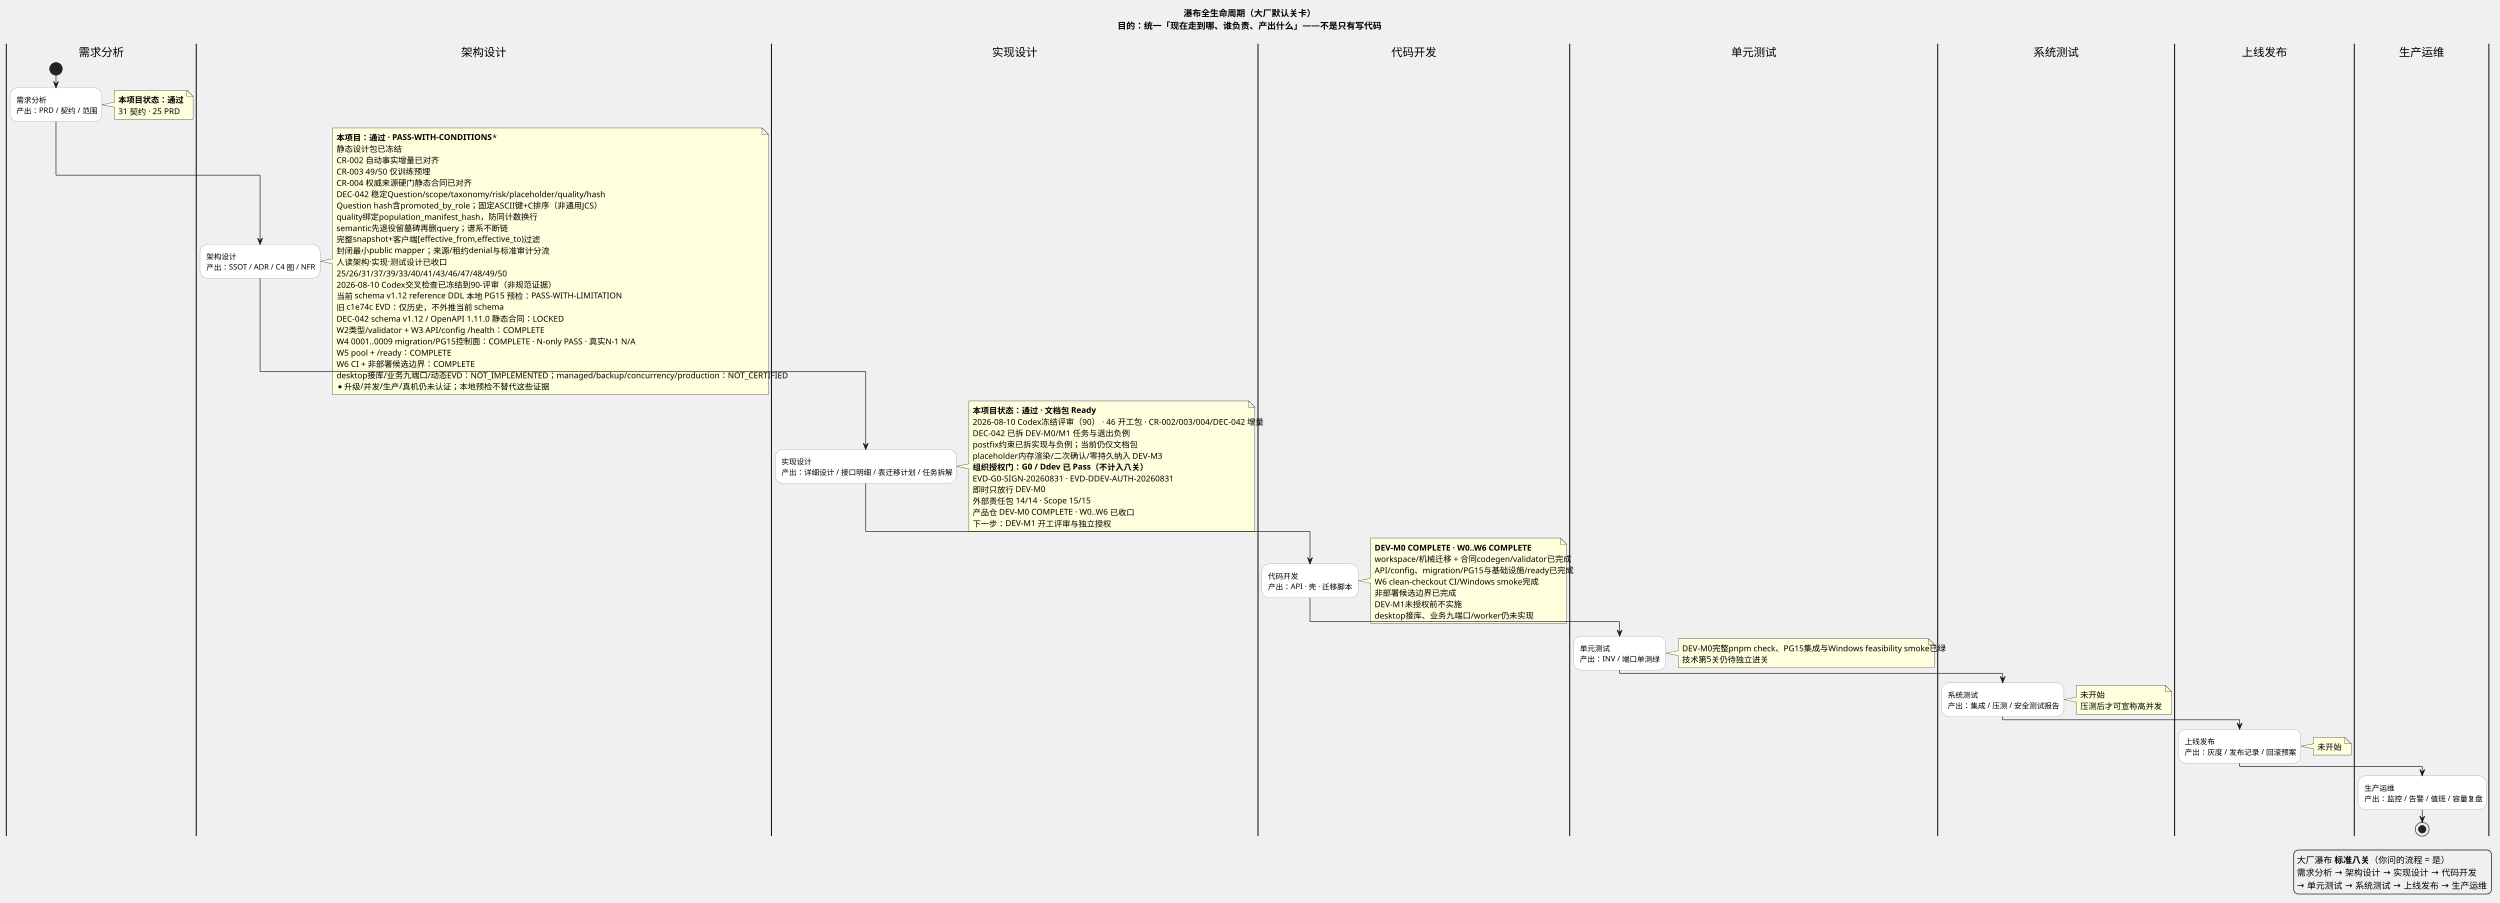
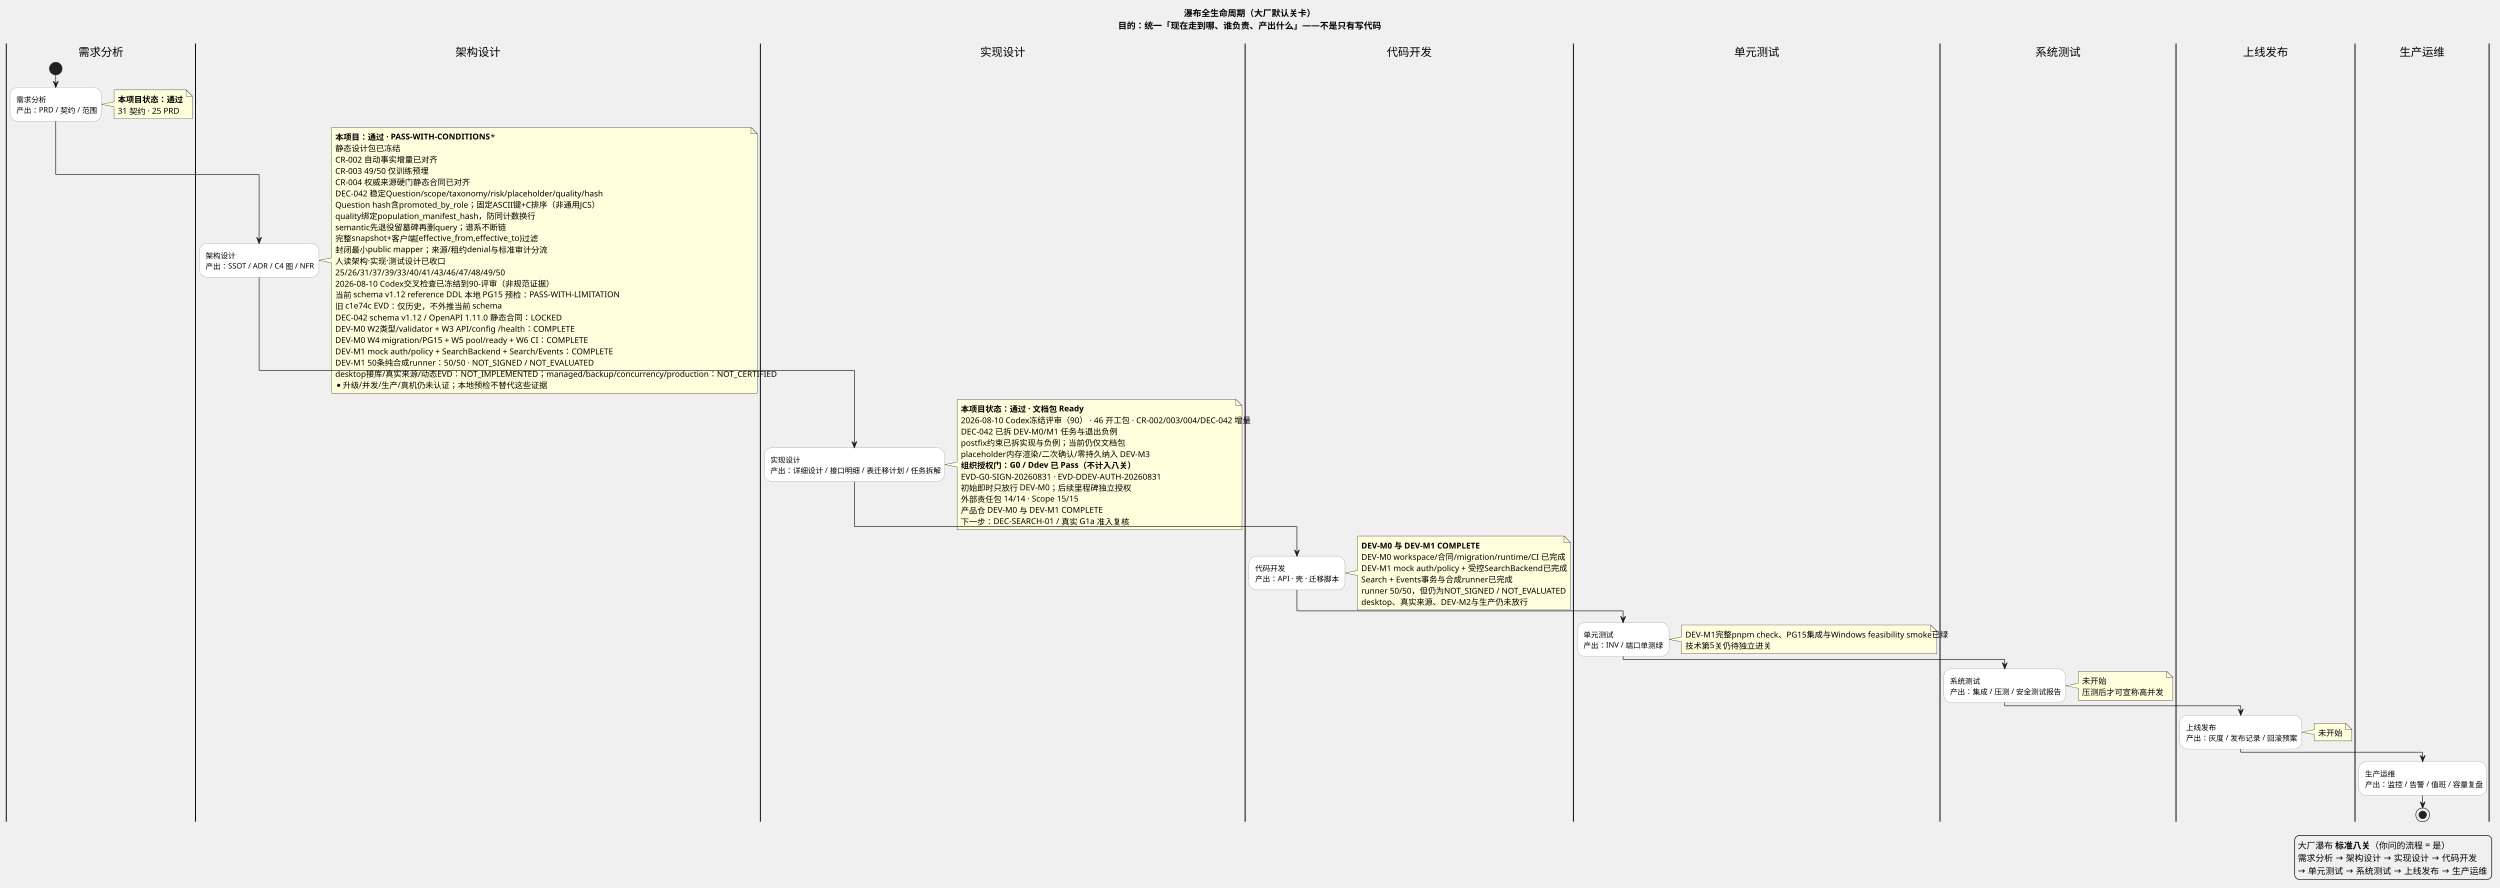
- <svg xmlns="http://www.w3.org/2000/svg" class="diagram-svg" version="1.1" viewBox="0 0 3975 1435" width="3975" height="1435">
+ <svg xmlns="http://www.w3.org/2000/svg" class="diagram-svg" version="1.1" viewBox="0 0 3990 1417" width="3990" height="1417">
  <defs />
  <g>
    <g class="title" data-source-line="9">
-       <text x="1881.79" y="26" font-size="14" fill="#000000" xml:space="preserve" style="white-space: pre" font-weight="bold" font-family="'PingFang SC, Microsoft YaHei, sans-serif'">瀑布全生命周期（大厂默认关卡）</text>
-       <text x="1776.79" y="46" font-size="14" fill="#000000" xml:space="preserve" style="white-space: pre" font-weight="bold" font-family="'PingFang SC, Microsoft YaHei, sans-serif'">目的：统一「现在走到哪、谁负责、产出什么」——不是只有写代码</text>
+       <text x="1889.42" y="26" font-size="14" fill="#000000" xml:space="preserve" style="white-space: pre" font-weight="bold" font-family="'PingFang SC, Microsoft YaHei, sans-serif'">瀑布全生命周期（大厂默认关卡）</text>
+       <text x="1784.42" y="46" font-size="14" fill="#000000" xml:space="preserve" style="white-space: pre" font-weight="bold" font-family="'PingFang SC, Microsoft YaHei, sans-serif'">目的：统一「现在走到哪、谁负责、产出什么」——不是只有写代码</text>
    </g>
-     <rect x="10" y="69.50" width="3948.57" height="25" fill="#00000000" stroke="#00000000" stroke-width="1" />
+     <rect x="10" y="69.50" width="3963.85" height="25" fill="#00000000" stroke="#00000000" stroke-width="1" />
    <circle cx="89.01" cy="109.50" r="10" fill="#222222" stroke="#222222" stroke-width="1" />
    <path d="M182.01,143.50 L182.01,162.50 L162.01,166.50 L182.01,170.50 L182.01,189.50 A0,0 0 0 0 182.01,189.50 L307.01,189.50 A0,0 0 0 0 307.01,189.50 L307.01,153.50 L297.01,143.50 L182.01,143.50 A0,0 0 0 0 182.01,143.50" fill="#FEFFDD" stroke="#181818" stroke-width="0.50" />
    <path d="M297.01,143.50 L297.01,153.50 L307.01,153.50 L297.01,143.50" fill="#FEFFDD" stroke="#181818" stroke-width="0.50" />
    <text x="188.01" y="163.50" font-size="13" fill="#000000" xml:space="preserve" style="white-space: pre" font-weight="bold" font-family="'PingFang SC, Microsoft YaHei, sans-serif'">本项目状态：通过</text>
    <text x="188.01" y="181.50" font-size="13" fill="#000000" xml:space="preserve" style="white-space: pre" font-family="'PingFang SC, Microsoft YaHei, sans-serif'">31 契约 · 25 PRD</text>
    <rect x="16" y="139.50" width="146.01" height="54" rx="12.50" ry="12.50" fill="#FFFFFF" stroke="#999999" stroke-width="0.50" />
    <text x="26" y="163.50" font-size="12" fill="#000000" xml:space="preserve" style="white-space: pre" font-family="'PingFang SC, Microsoft YaHei, sans-serif'">需求分析</text>
    <text x="26" y="180.50" font-size="12" fill="#000000" xml:space="preserve" style="white-space: pre" font-family="'PingFang SC, Microsoft YaHei, sans-serif'">产出：PRD / 契约 / 范围</text>
-     <line x1="10" y1="69.50" x2="10" y2="1329.50" stroke="#000000" stroke-width="1.50" />
-     <path d="M529.04,203.50 L529.04,411.50 L509.04,415.50 L529.04,419.50 L529.04,627.50 A0,0 0 0 0 529.04,627.50 L1221.54,627.50 A0,0 0 0 0 1221.54,627.50 L1221.54,213.50 L1211.54,203.50 L529.04,203.50 A0,0 0 0 0 529.04,203.50" fill="#FEFFDD" stroke="#181818" stroke-width="0.50" />
-     <path d="M1211.54,203.50 L1211.54,213.50 L1221.54,213.50 L1211.54,203.50" fill="#FEFFDD" stroke="#181818" stroke-width="0.50" />
+     <line x1="10" y1="69.50" x2="10" y2="1311.50" stroke="#000000" stroke-width="1.50" />
+     <path d="M529.04,203.50 L529.04,411.50 L509.04,415.50 L529.04,419.50 L529.04,627.50 A0,0 0 0 0 529.04,627.50 L1208.54,627.50 A0,0 0 0 0 1208.54,627.50 L1208.54,213.50 L1198.54,203.50 L529.04,203.50 A0,0 0 0 0 529.04,203.50" fill="#FEFFDD" stroke="#181818" stroke-width="0.50" />
+     <path d="M1198.54,203.50 L1198.54,213.50 L1208.54,213.50 L1198.54,203.50" fill="#FEFFDD" stroke="#181818" stroke-width="0.50" />
    <text x="535.04" y="223.50" font-size="13" fill="#000000" xml:space="preserve" style="white-space: pre" font-weight="bold" font-family="'PingFang SC, Microsoft YaHei, sans-serif'">本项目：通过 · PASS-WITH-CONDITIONS</text>
    <text x="782.92" y="223.50" font-size="13" fill="#000000" xml:space="preserve" style="white-space: pre" font-family="'PingFang SC, Microsoft YaHei, sans-serif'">*</text>
    <text x="535.04" y="241.50" font-size="13" fill="#000000" xml:space="preserve" style="white-space: pre" font-family="'PingFang SC, Microsoft YaHei, sans-serif'">静态设计包已冻结</text>
    <text x="535.04" y="259.50" font-size="13" fill="#000000" xml:space="preserve" style="white-space: pre" font-family="'PingFang SC, Microsoft YaHei, sans-serif'">CR-002 自动事实增量已对齐</text>
    <text x="535.04" y="277.50" font-size="13" fill="#000000" xml:space="preserve" style="white-space: pre" font-family="'PingFang SC, Microsoft YaHei, sans-serif'">CR-003 49/50 仅训练预埋</text>
    <text x="535.04" y="295.50" font-size="13" fill="#000000" xml:space="preserve" style="white-space: pre" font-family="'PingFang SC, Microsoft YaHei, sans-serif'">CR-004 权威来源硬门静态合同已对齐</text>
    <text x="535.04" y="313.50" font-size="13" fill="#000000" xml:space="preserve" style="white-space: pre" font-family="'PingFang SC, Microsoft YaHei, sans-serif'">DEC-042 稳定Question/scope/taxonomy/risk/placeholder/quality/hash</text>
    <text x="535.04" y="331.50" font-size="13" fill="#000000" xml:space="preserve" style="white-space: pre" font-family="'PingFang SC, Microsoft YaHei, sans-serif'">Question hash含promoted_by_role；固定ASCII键+C排序（非通用JCS）</text>
    <text x="535.04" y="349.50" font-size="13" fill="#000000" xml:space="preserve" style="white-space: pre" font-family="'PingFang SC, Microsoft YaHei, sans-serif'">quality绑定population_manifest_hash，防同计数换行</text>
    <text x="535.04" y="367.50" font-size="13" fill="#000000" xml:space="preserve" style="white-space: pre" font-family="'PingFang SC, Microsoft YaHei, sans-serif'">semantic先退役留墓碑再删query；谱系不断链</text>
    <text x="535.04" y="385.50" font-size="13" fill="#000000" xml:space="preserve" style="white-space: pre" font-family="'PingFang SC, Microsoft YaHei, sans-serif'">完整snapshot+客户端[effective_from,effective_to)过滤</text>
    <text x="535.04" y="403.50" font-size="13" fill="#000000" xml:space="preserve" style="white-space: pre" font-family="'PingFang SC, Microsoft YaHei, sans-serif'">封闭最小public mapper；来源/租约denial与标准审计分流</text>
    <text x="535.04" y="421.50" font-size="13" fill="#000000" xml:space="preserve" style="white-space: pre" font-family="'PingFang SC, Microsoft YaHei, sans-serif'">人读架构·实现·测试设计已收口</text>
    <text x="535.04" y="439.50" font-size="13" fill="#000000" xml:space="preserve" style="white-space: pre" font-family="'PingFang SC, Microsoft YaHei, sans-serif'">25/26/31/37/39/33/40/41/43/46/47/48/49/50</text>
    <text x="535.04" y="457.50" font-size="13" fill="#000000" xml:space="preserve" style="white-space: pre" font-family="'PingFang SC, Microsoft YaHei, sans-serif'">2026-08-10 Codex交叉检查已冻结到90-评审（非规范证据）</text>
    <text x="535.04" y="475.50" font-size="13" fill="#000000" xml:space="preserve" style="white-space: pre" font-family="'PingFang SC, Microsoft YaHei, sans-serif'">当前 schema v1.12 reference DDL 本地 PG15 预检：PASS-WITH-LIMITATION</text>
    <text x="535.04" y="493.50" font-size="13" fill="#000000" xml:space="preserve" style="white-space: pre" font-family="'PingFang SC, Microsoft YaHei, sans-serif'">旧 c1e74c EVD：仅历史，不外推当前 schema</text>
    <text x="535.04" y="511.50" font-size="13" fill="#000000" xml:space="preserve" style="white-space: pre" font-family="'PingFang SC, Microsoft YaHei, sans-serif'">DEC-042 schema v1.12 / OpenAPI 1.11.0 静态合同：LOCKED</text>
-     <text x="535.04" y="529.50" font-size="13" fill="#000000" xml:space="preserve" style="white-space: pre" font-family="'PingFang SC, Microsoft YaHei, sans-serif'">W2类型/validator + W3 API/config /health：COMPLETE</text>
-     <text x="535.04" y="547.50" font-size="13" fill="#000000" xml:space="preserve" style="white-space: pre" font-family="'PingFang SC, Microsoft YaHei, sans-serif'">W4 0001..0009 migration/PG15控制面：COMPLETE · N-only PASS · 真实N-1 N/A</text>
-     <text x="535.04" y="565.50" font-size="13" fill="#000000" xml:space="preserve" style="white-space: pre" font-family="'PingFang SC, Microsoft YaHei, sans-serif'">W5 pool + /ready：COMPLETE</text>
-     <text x="535.04" y="583.50" font-size="13" fill="#000000" xml:space="preserve" style="white-space: pre" font-family="'PingFang SC, Microsoft YaHei, sans-serif'">W6 CI + 非部署候选边界：COMPLETE</text>
-     <text x="535.04" y="601.50" font-size="13" fill="#000000" xml:space="preserve" style="white-space: pre" font-family="'PingFang SC, Microsoft YaHei, sans-serif'">desktop接库/业务九端口/动态EVD：NOT_IMPLEMENTED；managed/backup/concurrency/production：NOT_CERTIFIED</text>
+     <text x="535.04" y="529.50" font-size="13" fill="#000000" xml:space="preserve" style="white-space: pre" font-family="'PingFang SC, Microsoft YaHei, sans-serif'">DEV-M0 W2类型/validator + W3 API/config /health：COMPLETE</text>
+     <text x="535.04" y="547.50" font-size="13" fill="#000000" xml:space="preserve" style="white-space: pre" font-family="'PingFang SC, Microsoft YaHei, sans-serif'">DEV-M0 W4 migration/PG15 + W5 pool/ready + W6 CI：COMPLETE</text>
+     <text x="535.04" y="565.50" font-size="13" fill="#000000" xml:space="preserve" style="white-space: pre" font-family="'PingFang SC, Microsoft YaHei, sans-serif'">DEV-M1 mock auth/policy + SearchBackend + Search/Events：COMPLETE</text>
+     <text x="535.04" y="583.50" font-size="13" fill="#000000" xml:space="preserve" style="white-space: pre" font-family="'PingFang SC, Microsoft YaHei, sans-serif'">DEV-M1 50条纯合成runner：50/50 · NOT_SIGNED / NOT_EVALUATED</text>
+     <text x="535.04" y="601.50" font-size="13" fill="#000000" xml:space="preserve" style="white-space: pre" font-family="'PingFang SC, Microsoft YaHei, sans-serif'">desktop接库/真实来源/动态EVD：NOT_IMPLEMENTED；managed/backup/concurrency/production：NOT_CERTIFIED</text>
    <circle cx="540.54" cy="615" r="2.50" fill="#000000" stroke="#000000" stroke-width="0" />
    <text x="547.04" y="619.50" font-size="13" fill="#000000" xml:space="preserve" style="white-space: pre" font-family="'PingFang SC, Microsoft YaHei, sans-serif'">升级/并发/生产/真机仍未认证；本地预检不替代这些证据</text>
    <rect x="318.01" y="388.50" width="191.03" height="54" rx="12.50" ry="12.50" fill="#FFFFFF" stroke="#999999" stroke-width="0.50" />
    <text x="328.01" y="412.50" font-size="12" fill="#000000" xml:space="preserve" style="white-space: pre" font-family="'PingFang SC, Microsoft YaHei, sans-serif'">架构设计</text>
    <text x="328.01" y="429.50" font-size="12" fill="#000000" xml:space="preserve" style="white-space: pre" font-family="'PingFang SC, Microsoft YaHei, sans-serif'">产出：SSOT / ADR / C4 图 / NFR</text>
-     <line x1="312.01" y1="69.50" x2="312.01" y2="1329.50" stroke="#000000" stroke-width="1.50" />
-     <path d="M1540.54,637.50 L1540.54,737.50 L1520.54,741.50 L1540.54,745.50 L1540.54,845.50 A0,0 0 0 0 1540.54,845.50 L1995.23,845.50 A0,0 0 0 0 1995.23,845.50 L1995.23,647.50 L1985.23,637.50 L1540.54,637.50 A0,0 0 0 0 1540.54,637.50" fill="#FEFFDD" stroke="#181818" stroke-width="0.50" />
-     <path d="M1985.23,637.50 L1985.23,647.50 L1995.23,647.50 L1985.23,637.50" fill="#FEFFDD" stroke="#181818" stroke-width="0.50" />
-     <text x="1546.54" y="657.50" font-size="13" fill="#000000" xml:space="preserve" style="white-space: pre" font-weight="bold" font-family="'PingFang SC, Microsoft YaHei, sans-serif'">本项目状态：通过 · 文档包 Ready</text>
-     <text x="1546.54" y="675.50" font-size="13" fill="#000000" xml:space="preserve" style="white-space: pre" font-family="'PingFang SC, Microsoft YaHei, sans-serif'">2026-08-10 Codex冻结评审（90） · 46 开工包 · CR-002/003/004/DEC-042 增量</text>
-     <text x="1546.54" y="693.50" font-size="13" fill="#000000" xml:space="preserve" style="white-space: pre" font-family="'PingFang SC, Microsoft YaHei, sans-serif'">DEC-042 已拆 DEV-M0/M1 任务与退出负例</text>
-     <text x="1546.54" y="711.50" font-size="13" fill="#000000" xml:space="preserve" style="white-space: pre" font-family="'PingFang SC, Microsoft YaHei, sans-serif'">postfix约束已拆实现与负例；当前仍仅文档包</text>
-     <text x="1546.54" y="729.50" font-size="13" fill="#000000" xml:space="preserve" style="white-space: pre" font-family="'PingFang SC, Microsoft YaHei, sans-serif'">placeholder内存渲染/二次确认/零持久纳入 DEV-M3</text>
-     <text x="1546.54" y="747.50" font-size="13" fill="#000000" xml:space="preserve" style="white-space: pre" font-weight="bold" font-family="'PingFang SC, Microsoft YaHei, sans-serif'">组织授权门：G0 / Ddev 已 Pass（不计入八关）</text>
-     <text x="1546.54" y="765.50" font-size="13" fill="#000000" xml:space="preserve" style="white-space: pre" font-family="'PingFang SC, Microsoft YaHei, sans-serif'">EVD-G0-SIGN-20260831 · EVD-DDEV-AUTH-20260831</text>
-     <text x="1546.54" y="783.50" font-size="13" fill="#000000" xml:space="preserve" style="white-space: pre" font-family="'PingFang SC, Microsoft YaHei, sans-serif'">即时只放行 DEV-M0</text>
-     <text x="1546.54" y="801.50" font-size="13" fill="#000000" xml:space="preserve" style="white-space: pre" font-family="'PingFang SC, Microsoft YaHei, sans-serif'">外部责任包 14/14 · Scope 15/15</text>
-     <text x="1546.54" y="819.50" font-size="13" fill="#000000" xml:space="preserve" style="white-space: pre" font-family="'PingFang SC, Microsoft YaHei, sans-serif'">产品仓 DEV-M0 COMPLETE · W0..W6 已收口</text>
-     <text x="1546.54" y="837.50" font-size="13" fill="#000000" xml:space="preserve" style="white-space: pre" font-family="'PingFang SC, Microsoft YaHei, sans-serif'">下一步：DEV-M1 开工评审与独立授权</text>
-     <rect x="1232.54" y="714.50" width="288.00" height="54" rx="12.50" ry="12.50" fill="#FFFFFF" stroke="#999999" stroke-width="0.50" />
-     <text x="1242.54" y="738.50" font-size="12" fill="#000000" xml:space="preserve" style="white-space: pre" font-family="'PingFang SC, Microsoft YaHei, sans-serif'">实现设计</text>
-     <text x="1242.54" y="755.50" font-size="12" fill="#000000" xml:space="preserve" style="white-space: pre" font-family="'PingFang SC, Microsoft YaHei, sans-serif'">产出：详细设计 / 接口明细 / 表迁移计划 / 任务拆解</text>
-     <line x1="1226.54" y1="69.50" x2="1226.54" y2="1329.50" stroke="#000000" stroke-width="1.50" />
-     <path d="M2179.56,855.50 L2179.56,919.50 L2159.56,923.50 L2179.56,927.50 L2179.56,991.50 A0,0 0 0 0 2179.56,991.50 L2490.88,991.50 A0,0 0 0 0 2490.88,991.50 L2490.88,865.50 L2480.88,855.50 L2179.56,855.50 A0,0 0 0 0 2179.56,855.50" fill="#FEFFDD" stroke="#181818" stroke-width="0.50" />
-     <path d="M2480.88,855.50 L2480.88,865.50 L2490.88,865.50 L2480.88,855.50" fill="#FEFFDD" stroke="#181818" stroke-width="0.50" />
-     <text x="2185.56" y="875.50" font-size="13" fill="#000000" xml:space="preserve" style="white-space: pre" font-weight="bold" font-family="'PingFang SC, Microsoft YaHei, sans-serif'">DEV-M0 COMPLETE · W0..W6 COMPLETE</text>
-     <text x="2185.56" y="893.50" font-size="13" fill="#000000" xml:space="preserve" style="white-space: pre" font-family="'PingFang SC, Microsoft YaHei, sans-serif'">workspace/机械迁移 + 合同codegen/validator已完成</text>
-     <text x="2185.56" y="911.50" font-size="13" fill="#000000" xml:space="preserve" style="white-space: pre" font-family="'PingFang SC, Microsoft YaHei, sans-serif'">API/config、migration/PG15与基础设施/ready已完成</text>
-     <text x="2185.56" y="929.50" font-size="13" fill="#000000" xml:space="preserve" style="white-space: pre" font-family="'PingFang SC, Microsoft YaHei, sans-serif'">W6 clean-checkout CI/Windows smoke完成</text>
-     <text x="2185.56" y="947.50" font-size="13" fill="#000000" xml:space="preserve" style="white-space: pre" font-family="'PingFang SC, Microsoft YaHei, sans-serif'">非部署候选边界已完成</text>
-     <text x="2185.56" y="965.50" font-size="13" fill="#000000" xml:space="preserve" style="white-space: pre" font-family="'PingFang SC, Microsoft YaHei, sans-serif'">DEV-M1未授权前不实施</text>
-     <text x="2185.56" y="983.50" font-size="13" fill="#000000" xml:space="preserve" style="white-space: pre" font-family="'PingFang SC, Microsoft YaHei, sans-serif'">desktop接库、业务九端口/worker仍未实现</text>
-     <rect x="2006.23" y="896.50" width="153.34" height="54" rx="12.50" ry="12.50" fill="#FFFFFF" stroke="#999999" stroke-width="0.50" />
-     <text x="2016.23" y="920.50" font-size="12" fill="#000000" xml:space="preserve" style="white-space: pre" font-family="'PingFang SC, Microsoft YaHei, sans-serif'">代码开发</text>
-     <text x="2016.23" y="937.50" font-size="12" fill="#000000" xml:space="preserve" style="white-space: pre" font-family="'PingFang SC, Microsoft YaHei, sans-serif'">产出：API · 壳 · 迁移脚本</text>
-     <line x1="2000.23" y1="69.50" x2="2000.23" y2="1329.50" stroke="#000000" stroke-width="1.50" />
-     <path d="M2668.54,1015.50 L2668.54,1034.50 L2648.54,1038.50 L2668.54,1042.50 L2668.54,1061.50 A0,0 0 0 0 2668.54,1061.50 L3075.99,1061.50 A0,0 0 0 0 3075.99,1061.50 L3075.99,1025.50 L3065.99,1015.50 L2668.54,1015.50 A0,0 0 0 0 2668.54,1015.50" fill="#FEFFDD" stroke="#181818" stroke-width="0.50" />
-     <path d="M3065.99,1015.50 L3065.99,1025.50 L3075.99,1025.50 L3065.99,1015.50" fill="#FEFFDD" stroke="#181818" stroke-width="0.50" />
-     <text x="2674.54" y="1035.50" font-size="13" fill="#000000" xml:space="preserve" style="white-space: pre" font-family="'PingFang SC, Microsoft YaHei, sans-serif'">DEV-M0完整pnpm check、PG15集成与Windows feasibility smoke已绿</text>
-     <text x="2674.54" y="1053.50" font-size="13" fill="#000000" xml:space="preserve" style="white-space: pre" font-family="'PingFang SC, Microsoft YaHei, sans-serif'">技术第5关仍待独立进关</text>
-     <rect x="2501.88" y="1011.50" width="146.66" height="54" rx="12.50" ry="12.50" fill="#FFFFFF" stroke="#999999" stroke-width="0.50" />
-     <text x="2511.88" y="1035.50" font-size="12" fill="#000000" xml:space="preserve" style="white-space: pre" font-family="'PingFang SC, Microsoft YaHei, sans-serif'">单元测试</text>
-     <text x="2511.88" y="1052.50" font-size="12" fill="#000000" xml:space="preserve" style="white-space: pre" font-family="'PingFang SC, Microsoft YaHei, sans-serif'">产出：INV / 端口单测绿</text>
-     <line x1="2495.88" y1="69.50" x2="2495.88" y2="1329.50" stroke="#000000" stroke-width="1.50" />
-     <path d="M3301.65,1089.50 L3301.65,1108.50 L3281.65,1112.50 L3301.65,1116.50 L3301.65,1135.50 A0,0 0 0 0 3301.65,1135.50 L3452.65,1135.50 A0,0 0 0 0 3452.65,1135.50 L3452.65,1099.50 L3442.65,1089.50 L3301.65,1089.50 A0,0 0 0 0 3301.65,1089.50" fill="#FEFFDD" stroke="#181818" stroke-width="0.50" />
-     <path d="M3442.65,1089.50 L3442.65,1099.50 L3452.65,1099.50 L3442.65,1089.50" fill="#FEFFDD" stroke="#181818" stroke-width="0.50" />
-     <text x="3307.65" y="1109.50" font-size="13" fill="#000000" xml:space="preserve" style="white-space: pre" font-family="'PingFang SC, Microsoft YaHei, sans-serif'">未开始</text>
-     <text x="3307.65" y="1127.50" font-size="13" fill="#000000" xml:space="preserve" style="white-space: pre" font-family="'PingFang SC, Microsoft YaHei, sans-serif'">压测后才可宣称高并发</text>
-     <rect x="3086.99" y="1085.50" width="194.67" height="54" rx="12.50" ry="12.50" fill="#FFFFFF" stroke="#999999" stroke-width="0.50" />
-     <text x="3096.99" y="1109.50" font-size="12" fill="#000000" xml:space="preserve" style="white-space: pre" font-family="'PingFang SC, Microsoft YaHei, sans-serif'">系统测试</text>
-     <text x="3096.99" y="1126.50" font-size="12" fill="#000000" xml:space="preserve" style="white-space: pre" font-family="'PingFang SC, Microsoft YaHei, sans-serif'">产出：集成 / 压测 / 安全测试报告</text>
-     <line x1="3080.99" y1="69.50" x2="3080.99" y2="1329.50" stroke="#000000" stroke-width="1.50" />
-     <path d="M3678.32,1172.50 L3678.32,1182.50 L3658.32,1186.50 L3678.32,1190.50 L3678.32,1200.50 A0,0 0 0 0 3678.32,1200.50 L3738.32,1200.50 A0,0 0 0 0 3738.32,1200.50 L3738.32,1182.50 L3728.32,1172.50 L3678.32,1172.50 A0,0 0 0 0 3678.32,1172.50" fill="#FEFFDD" stroke="#181818" stroke-width="0.50" />
-     <path d="M3728.32,1172.50 L3728.32,1182.50 L3738.32,1182.50 L3728.32,1172.50" fill="#FEFFDD" stroke="#181818" stroke-width="0.50" />
-     <text x="3684.32" y="1192.50" font-size="13" fill="#000000" xml:space="preserve" style="white-space: pre" font-family="'PingFang SC, Microsoft YaHei, sans-serif'">未开始</text>
-     <rect x="3463.65" y="1159.50" width="194.67" height="54" rx="12.50" ry="12.50" fill="#FFFFFF" stroke="#999999" stroke-width="0.50" />
-     <text x="3473.65" y="1183.50" font-size="12" fill="#000000" xml:space="preserve" style="white-space: pre" font-family="'PingFang SC, Microsoft YaHei, sans-serif'">上线发布</text>
-     <text x="3473.65" y="1200.50" font-size="12" fill="#000000" xml:space="preserve" style="white-space: pre" font-family="'PingFang SC, Microsoft YaHei, sans-serif'">产出：灰度 / 发布记录 / 回滚预案</text>
-     <line x1="3457.65" y1="69.50" x2="3457.65" y2="1329.50" stroke="#000000" stroke-width="1.50" />
-     <rect x="3749.32" y="1233.50" width="204.00" height="54" rx="12.50" ry="12.50" fill="#FFFFFF" stroke="#999999" stroke-width="0.50" />
-     <text x="3759.32" y="1257.50" font-size="12" fill="#000000" xml:space="preserve" style="white-space: pre" font-family="'PingFang SC, Microsoft YaHei, sans-serif'">生产运维</text>
-     <text x="3759.32" y="1274.50" font-size="12" fill="#000000" xml:space="preserve" style="white-space: pre" font-family="'PingFang SC, Microsoft YaHei, sans-serif'">产出：监控 / 告警 / 值班 / 容量复盘</text>
-     <circle cx="3851.32" cy="1318.50" r="11" fill="#00000000" stroke="#222222" stroke-width="1" />
-     <circle cx="3851.32" cy="1318.50" r="6" fill="#222222" stroke="#222222" stroke-width="1" />
-     <line x1="3743.32" y1="69.50" x2="3743.32" y2="1329.50" stroke="#000000" stroke-width="1.50" />
-     <line x1="3957.32" y1="69.50" x2="3957.32" y2="1329.50" stroke="#000000" stroke-width="1.50" />
+     <line x1="312.01" y1="69.50" x2="312.01" y2="1311.50" stroke="#000000" stroke-width="1.50" />
+     <path d="M1527.54,637.50 L1527.54,737.50 L1507.54,741.50 L1527.54,745.50 L1527.54,845.50 A0,0 0 0 0 1527.54,845.50 L1982.23,845.50 A0,0 0 0 0 1982.23,845.50 L1982.23,647.50 L1972.23,637.50 L1527.54,637.50 A0,0 0 0 0 1527.54,637.50" fill="#FEFFDD" stroke="#181818" stroke-width="0.50" />
+     <path d="M1972.23,637.50 L1972.23,647.50 L1982.23,647.50 L1972.23,637.50" fill="#FEFFDD" stroke="#181818" stroke-width="0.50" />
+     <text x="1533.54" y="657.50" font-size="13" fill="#000000" xml:space="preserve" style="white-space: pre" font-weight="bold" font-family="'PingFang SC, Microsoft YaHei, sans-serif'">本项目状态：通过 · 文档包 Ready</text>
+     <text x="1533.54" y="675.50" font-size="13" fill="#000000" xml:space="preserve" style="white-space: pre" font-family="'PingFang SC, Microsoft YaHei, sans-serif'">2026-08-10 Codex冻结评审（90） · 46 开工包 · CR-002/003/004/DEC-042 增量</text>
+     <text x="1533.54" y="693.50" font-size="13" fill="#000000" xml:space="preserve" style="white-space: pre" font-family="'PingFang SC, Microsoft YaHei, sans-serif'">DEC-042 已拆 DEV-M0/M1 任务与退出负例</text>
+     <text x="1533.54" y="711.50" font-size="13" fill="#000000" xml:space="preserve" style="white-space: pre" font-family="'PingFang SC, Microsoft YaHei, sans-serif'">postfix约束已拆实现与负例；当前仍仅文档包</text>
+     <text x="1533.54" y="729.50" font-size="13" fill="#000000" xml:space="preserve" style="white-space: pre" font-family="'PingFang SC, Microsoft YaHei, sans-serif'">placeholder内存渲染/二次确认/零持久纳入 DEV-M3</text>
+     <text x="1533.54" y="747.50" font-size="13" fill="#000000" xml:space="preserve" style="white-space: pre" font-weight="bold" font-family="'PingFang SC, Microsoft YaHei, sans-serif'">组织授权门：G0 / Ddev 已 Pass（不计入八关）</text>
+     <text x="1533.54" y="765.50" font-size="13" fill="#000000" xml:space="preserve" style="white-space: pre" font-family="'PingFang SC, Microsoft YaHei, sans-serif'">EVD-G0-SIGN-20260831 · EVD-DDEV-AUTH-20260831</text>
+     <text x="1533.54" y="783.50" font-size="13" fill="#000000" xml:space="preserve" style="white-space: pre" font-family="'PingFang SC, Microsoft YaHei, sans-serif'">初始即时只放行 DEV-M0；后续里程碑独立授权</text>
+     <text x="1533.54" y="801.50" font-size="13" fill="#000000" xml:space="preserve" style="white-space: pre" font-family="'PingFang SC, Microsoft YaHei, sans-serif'">外部责任包 14/14 · Scope 15/15</text>
+     <text x="1533.54" y="819.50" font-size="13" fill="#000000" xml:space="preserve" style="white-space: pre" font-family="'PingFang SC, Microsoft YaHei, sans-serif'">产品仓 DEV-M0 与 DEV-M1 COMPLETE</text>
+     <text x="1533.54" y="837.50" font-size="13" fill="#000000" xml:space="preserve" style="white-space: pre" font-family="'PingFang SC, Microsoft YaHei, sans-serif'">下一步：DEC-SEARCH-01 / 真实 G1a 准入复核</text>
+     <rect x="1219.54" y="714.50" width="288.00" height="54" rx="12.50" ry="12.50" fill="#FFFFFF" stroke="#999999" stroke-width="0.50" />
+     <text x="1229.54" y="738.50" font-size="12" fill="#000000" xml:space="preserve" style="white-space: pre" font-family="'PingFang SC, Microsoft YaHei, sans-serif'">实现设计</text>
+     <text x="1229.54" y="755.50" font-size="12" fill="#000000" xml:space="preserve" style="white-space: pre" font-family="'PingFang SC, Microsoft YaHei, sans-serif'">产出：详细设计 / 接口明细 / 表迁移计划 / 任务拆解</text>
+     <line x1="1213.54" y1="69.50" x2="1213.54" y2="1311.50" stroke="#000000" stroke-width="1.50" />
+     <path d="M2166.56,855.50 L2166.56,910.50 L2146.56,914.50 L2166.56,918.50 L2166.56,973.50 A0,0 0 0 0 2166.56,973.50 L2506.15,973.50 A0,0 0 0 0 2506.15,973.50 L2506.15,865.50 L2496.15,855.50 L2166.56,855.50 A0,0 0 0 0 2166.56,855.50" fill="#FEFFDD" stroke="#181818" stroke-width="0.50" />
+     <path d="M2496.15,855.50 L2496.15,865.50 L2506.15,865.50 L2496.15,855.50" fill="#FEFFDD" stroke="#181818" stroke-width="0.50" />
+     <text x="2172.56" y="875.50" font-size="13" fill="#000000" xml:space="preserve" style="white-space: pre" font-weight="bold" font-family="'PingFang SC, Microsoft YaHei, sans-serif'">DEV-M0 与 DEV-M1 COMPLETE</text>
+     <text x="2172.56" y="893.50" font-size="13" fill="#000000" xml:space="preserve" style="white-space: pre" font-family="'PingFang SC, Microsoft YaHei, sans-serif'">DEV-M0 workspace/合同/migration/runtime/CI 已完成</text>
+     <text x="2172.56" y="911.50" font-size="13" fill="#000000" xml:space="preserve" style="white-space: pre" font-family="'PingFang SC, Microsoft YaHei, sans-serif'">DEV-M1 mock auth/policy + 受控SearchBackend已完成</text>
+     <text x="2172.56" y="929.50" font-size="13" fill="#000000" xml:space="preserve" style="white-space: pre" font-family="'PingFang SC, Microsoft YaHei, sans-serif'">Search + Events事务与合成runner已完成</text>
+     <text x="2172.56" y="947.50" font-size="13" fill="#000000" xml:space="preserve" style="white-space: pre" font-family="'PingFang SC, Microsoft YaHei, sans-serif'">runner 50/50，但仍为NOT_SIGNED / NOT_EVALUATED</text>
+     <text x="2172.56" y="965.50" font-size="13" fill="#000000" xml:space="preserve" style="white-space: pre" font-family="'PingFang SC, Microsoft YaHei, sans-serif'">desktop、真实来源、DEV-M2与生产仍未放行</text>
+     <rect x="1993.23" y="887.50" width="153.34" height="54" rx="12.50" ry="12.50" fill="#FFFFFF" stroke="#999999" stroke-width="0.50" />
+     <text x="2003.23" y="911.50" font-size="12" fill="#000000" xml:space="preserve" style="white-space: pre" font-family="'PingFang SC, Microsoft YaHei, sans-serif'">代码开发</text>
+     <text x="2003.23" y="928.50" font-size="12" fill="#000000" xml:space="preserve" style="white-space: pre" font-family="'PingFang SC, Microsoft YaHei, sans-serif'">产出：API · 壳 · 迁移脚本</text>
+     <line x1="1987.23" y1="69.50" x2="1987.23" y2="1311.50" stroke="#000000" stroke-width="1.50" />
+     <path d="M2683.81,997.50 L2683.81,1016.50 L2663.81,1020.50 L2683.81,1024.50 L2683.81,1043.50 A0,0 0 0 0 2683.81,1043.50 L3091.26,1043.50 A0,0 0 0 0 3091.26,1043.50 L3091.26,1007.50 L3081.26,997.50 L2683.81,997.50 A0,0 0 0 0 2683.81,997.50" fill="#FEFFDD" stroke="#181818" stroke-width="0.50" />
+     <path d="M3081.26,997.50 L3081.26,1007.50 L3091.26,1007.50 L3081.26,997.50" fill="#FEFFDD" stroke="#181818" stroke-width="0.50" />
+     <text x="2689.81" y="1017.50" font-size="13" fill="#000000" xml:space="preserve" style="white-space: pre" font-family="'PingFang SC, Microsoft YaHei, sans-serif'">DEV-M1完整pnpm check、PG15集成与Windows feasibility smoke已绿</text>
+     <text x="2689.81" y="1035.50" font-size="13" fill="#000000" xml:space="preserve" style="white-space: pre" font-family="'PingFang SC, Microsoft YaHei, sans-serif'">技术第5关仍待独立进关</text>
+     <rect x="2517.15" y="993.50" width="146.66" height="54" rx="12.50" ry="12.50" fill="#FFFFFF" stroke="#999999" stroke-width="0.50" />
+     <text x="2527.15" y="1017.50" font-size="12" fill="#000000" xml:space="preserve" style="white-space: pre" font-family="'PingFang SC, Microsoft YaHei, sans-serif'">单元测试</text>
+     <text x="2527.15" y="1034.50" font-size="12" fill="#000000" xml:space="preserve" style="white-space: pre" font-family="'PingFang SC, Microsoft YaHei, sans-serif'">产出：INV / 端口单测绿</text>
+     <line x1="2511.15" y1="69.50" x2="2511.15" y2="1311.50" stroke="#000000" stroke-width="1.50" />
+     <path d="M3316.93,1071.50 L3316.93,1090.50 L3296.93,1094.50 L3316.93,1098.50 L3316.93,1117.50 A0,0 0 0 0 3316.93,1117.50 L3467.93,1117.50 A0,0 0 0 0 3467.93,1117.50 L3467.93,1081.50 L3457.93,1071.50 L3316.93,1071.50 A0,0 0 0 0 3316.93,1071.50" fill="#FEFFDD" stroke="#181818" stroke-width="0.50" />
+     <path d="M3457.93,1071.50 L3457.93,1081.50 L3467.93,1081.50 L3457.93,1071.50" fill="#FEFFDD" stroke="#181818" stroke-width="0.50" />
+     <text x="3322.93" y="1091.50" font-size="13" fill="#000000" xml:space="preserve" style="white-space: pre" font-family="'PingFang SC, Microsoft YaHei, sans-serif'">未开始</text>
+     <text x="3322.93" y="1109.50" font-size="13" fill="#000000" xml:space="preserve" style="white-space: pre" font-family="'PingFang SC, Microsoft YaHei, sans-serif'">压测后才可宣称高并发</text>
+     <rect x="3102.26" y="1067.50" width="194.67" height="54" rx="12.50" ry="12.50" fill="#FFFFFF" stroke="#999999" stroke-width="0.50" />
+     <text x="3112.26" y="1091.50" font-size="12" fill="#000000" xml:space="preserve" style="white-space: pre" font-family="'PingFang SC, Microsoft YaHei, sans-serif'">系统测试</text>
+     <text x="3112.26" y="1108.50" font-size="12" fill="#000000" xml:space="preserve" style="white-space: pre" font-family="'PingFang SC, Microsoft YaHei, sans-serif'">产出：集成 / 压测 / 安全测试报告</text>
+     <line x1="3096.26" y1="69.50" x2="3096.26" y2="1311.50" stroke="#000000" stroke-width="1.50" />
+     <path d="M3693.60,1154.50 L3693.60,1164.50 L3673.60,1168.50 L3693.60,1172.50 L3693.60,1182.50 A0,0 0 0 0 3693.60,1182.50 L3753.60,1182.50 A0,0 0 0 0 3753.60,1182.50 L3753.60,1164.50 L3743.60,1154.50 L3693.60,1154.50 A0,0 0 0 0 3693.60,1154.50" fill="#FEFFDD" stroke="#181818" stroke-width="0.50" />
+     <path d="M3743.60,1154.50 L3743.60,1164.50 L3753.60,1164.50 L3743.60,1154.50" fill="#FEFFDD" stroke="#181818" stroke-width="0.50" />
+     <text x="3699.60" y="1174.50" font-size="13" fill="#000000" xml:space="preserve" style="white-space: pre" font-family="'PingFang SC, Microsoft YaHei, sans-serif'">未开始</text>
+     <rect x="3478.93" y="1141.50" width="194.67" height="54" rx="12.50" ry="12.50" fill="#FFFFFF" stroke="#999999" stroke-width="0.50" />
+     <text x="3488.93" y="1165.50" font-size="12" fill="#000000" xml:space="preserve" style="white-space: pre" font-family="'PingFang SC, Microsoft YaHei, sans-serif'">上线发布</text>
+     <text x="3488.93" y="1182.50" font-size="12" fill="#000000" xml:space="preserve" style="white-space: pre" font-family="'PingFang SC, Microsoft YaHei, sans-serif'">产出：灰度 / 发布记录 / 回滚预案</text>
+     <line x1="3472.93" y1="69.50" x2="3472.93" y2="1311.50" stroke="#000000" stroke-width="1.50" />
+     <rect x="3764.60" y="1215.50" width="204.00" height="54" rx="12.50" ry="12.50" fill="#FFFFFF" stroke="#999999" stroke-width="0.50" />
+     <text x="3774.60" y="1239.50" font-size="12" fill="#000000" xml:space="preserve" style="white-space: pre" font-family="'PingFang SC, Microsoft YaHei, sans-serif'">生产运维</text>
+     <text x="3774.60" y="1256.50" font-size="12" fill="#000000" xml:space="preserve" style="white-space: pre" font-family="'PingFang SC, Microsoft YaHei, sans-serif'">产出：监控 / 告警 / 值班 / 容量复盘</text>
+     <circle cx="3866.60" cy="1300.50" r="11" fill="#00000000" stroke="#222222" stroke-width="1" />
+     <circle cx="3866.60" cy="1300.50" r="6" fill="#222222" stroke="#222222" stroke-width="1" />
+     <line x1="3758.60" y1="69.50" x2="3758.60" y2="1311.50" stroke="#000000" stroke-width="1.50" />
+     <line x1="3972.60" y1="69.50" x2="3972.60" y2="1311.50" stroke="#000000" stroke-width="1.50" />
    <line x1="89.01" y1="119.50" x2="89.01" y2="139.50" stroke="#181818" stroke-width="1" />
    <polygon points="85.01,129.50 89.01,139.50 93.01,129.50 89.01,133.50" fill="#181818" stroke="#181818" stroke-width="1" />
-     <line x1="3851.32" y1="1287.50" x2="3851.32" y2="1307.50" stroke="#181818" stroke-width="1" />
-     <polygon points="3847.32,1297.50 3851.32,1307.50 3855.32,1297.50 3851.32,1301.50" fill="#181818" stroke="#181818" stroke-width="1" />
+     <line x1="3866.60" y1="1269.50" x2="3866.60" y2="1289.50" stroke="#181818" stroke-width="1" />
+     <polygon points="3862.60,1279.50 3866.60,1289.50 3870.60,1279.50 3866.60,1283.50" fill="#181818" stroke="#181818" stroke-width="1" />
    <line x1="89.01" y1="193.50" x2="89.01" y2="278.50" stroke="#181818" stroke-width="1" />
    <line x1="89.01" y1="278.50" x2="413.53" y2="278.50" stroke="#181818" stroke-width="1" />
    <line x1="413.53" y1="278.50" x2="413.53" y2="388.50" stroke="#181818" stroke-width="1" />
    <polygon points="409.53,378.50 413.53,388.50 417.53,378.50 413.53,382.50" fill="#181818" stroke="#181818" stroke-width="1" />
    <line x1="413.53" y1="442.50" x2="413.53" y2="591" stroke="#181818" stroke-width="1" />
-     <line x1="413.53" y1="591" x2="1376.54" y2="591" stroke="#181818" stroke-width="1" />
-     <line x1="1376.54" y1="591" x2="1376.54" y2="714.50" stroke="#181818" stroke-width="1" />
-     <polygon points="1372.54,704.50 1376.54,714.50 1380.54,704.50 1376.54,708.50" fill="#181818" stroke="#181818" stroke-width="1" />
-     <line x1="1376.54" y1="768.50" x2="1376.54" y2="845" stroke="#181818" stroke-width="1" />
-     <line x1="1376.54" y1="845" x2="2082.90" y2="845" stroke="#181818" stroke-width="1" />
-     <line x1="2082.90" y1="845" x2="2082.90" y2="896.50" stroke="#181818" stroke-width="1" />
-     <polygon points="2078.90,886.50 2082.90,896.50 2086.90,886.50 2082.90,890.50" fill="#181818" stroke="#181818" stroke-width="1" />
-     <line x1="2082.90" y1="950.50" x2="2082.90" y2="988.50" stroke="#181818" stroke-width="1" />
-     <line x1="2082.90" y1="988.50" x2="2575.21" y2="988.50" stroke="#181818" stroke-width="1" />
-     <line x1="2575.21" y1="988.50" x2="2575.21" y2="1011.50" stroke="#181818" stroke-width="1" />
-     <polygon points="2571.21,1001.50 2575.21,1011.50 2579.21,1001.50 2575.21,1005.50" fill="#181818" stroke="#181818" stroke-width="1" />
-     <line x1="2575.21" y1="1065.50" x2="2575.21" y2="1070.50" stroke="#181818" stroke-width="1" />
-     <line x1="2575.21" y1="1070.50" x2="3184.32" y2="1070.50" stroke="#181818" stroke-width="1" />
-     <line x1="3184.32" y1="1070.50" x2="3184.32" y2="1085.50" stroke="#181818" stroke-width="1" />
-     <polygon points="3180.32,1075.50 3184.32,1085.50 3188.32,1075.50 3184.32,1079.50" fill="#181818" stroke="#181818" stroke-width="1" />
-     <line x1="3184.32" y1="1139.50" x2="3184.32" y2="1144.50" stroke="#181818" stroke-width="1" />
-     <line x1="3184.32" y1="1144.50" x2="3560.99" y2="1144.50" stroke="#181818" stroke-width="1" />
-     <line x1="3560.99" y1="1144.50" x2="3560.99" y2="1159.50" stroke="#181818" stroke-width="1" />
-     <polygon points="3556.99,1149.50 3560.99,1159.50 3564.99,1149.50 3560.99,1153.50" fill="#181818" stroke="#181818" stroke-width="1" />
-     <line x1="3560.99" y1="1213.50" x2="3560.99" y2="1218.50" stroke="#181818" stroke-width="1" />
-     <line x1="3560.99" y1="1218.50" x2="3851.32" y2="1218.50" stroke="#181818" stroke-width="1" />
-     <line x1="3851.32" y1="1218.50" x2="3851.32" y2="1233.50" stroke="#181818" stroke-width="1" />
-     <polygon points="3847.32,1223.50 3851.32,1233.50 3855.32,1223.50 3851.32,1227.50" fill="#181818" stroke="#181818" stroke-width="1" />
+     <line x1="413.53" y1="591" x2="1363.54" y2="591" stroke="#181818" stroke-width="1" />
+     <line x1="1363.54" y1="591" x2="1363.54" y2="714.50" stroke="#181818" stroke-width="1" />
+     <polygon points="1359.54,704.50 1363.54,714.50 1367.54,704.50 1363.54,708.50" fill="#181818" stroke="#181818" stroke-width="1" />
+     <line x1="1363.54" y1="768.50" x2="1363.54" y2="840.50" stroke="#181818" stroke-width="1" />
+     <line x1="1363.54" y1="840.50" x2="2069.90" y2="840.50" stroke="#181818" stroke-width="1" />
+     <line x1="2069.90" y1="840.50" x2="2069.90" y2="887.50" stroke="#181818" stroke-width="1" />
+     <polygon points="2065.90,877.50 2069.90,887.50 2073.90,877.50 2069.90,881.50" fill="#181818" stroke="#181818" stroke-width="1" />
+     <line x1="2069.90" y1="941.50" x2="2069.90" y2="975" stroke="#181818" stroke-width="1" />
+     <line x1="2069.90" y1="975" x2="2590.48" y2="975" stroke="#181818" stroke-width="1" />
+     <line x1="2590.48" y1="975" x2="2590.48" y2="993.50" stroke="#181818" stroke-width="1" />
+     <polygon points="2586.48,983.50 2590.48,993.50 2594.48,983.50 2590.48,987.50" fill="#181818" stroke="#181818" stroke-width="1" />
+     <line x1="2590.48" y1="1047.50" x2="2590.48" y2="1052.50" stroke="#181818" stroke-width="1" />
+     <line x1="2590.48" y1="1052.50" x2="3199.59" y2="1052.50" stroke="#181818" stroke-width="1" />
+     <line x1="3199.59" y1="1052.50" x2="3199.59" y2="1067.50" stroke="#181818" stroke-width="1" />
+     <polygon points="3195.59,1057.50 3199.59,1067.50 3203.59,1057.50 3199.59,1061.50" fill="#181818" stroke="#181818" stroke-width="1" />
+     <line x1="3199.59" y1="1121.50" x2="3199.59" y2="1126.50" stroke="#181818" stroke-width="1" />
+     <line x1="3199.59" y1="1126.50" x2="3576.26" y2="1126.50" stroke="#181818" stroke-width="1" />
+     <line x1="3576.26" y1="1126.50" x2="3576.26" y2="1141.50" stroke="#181818" stroke-width="1" />
+     <polygon points="3572.26,1131.50 3576.26,1141.50 3580.26,1131.50 3576.26,1135.50" fill="#181818" stroke="#181818" stroke-width="1" />
+     <line x1="3576.26" y1="1195.50" x2="3576.26" y2="1200.50" stroke="#181818" stroke-width="1" />
+     <line x1="3576.26" y1="1200.50" x2="3866.60" y2="1200.50" stroke="#181818" stroke-width="1" />
+     <line x1="3866.60" y1="1200.50" x2="3866.60" y2="1215.50" stroke="#181818" stroke-width="1" />
+     <polygon points="3862.60,1205.50 3866.60,1215.50 3870.60,1205.50 3866.60,1209.50" fill="#181818" stroke="#181818" stroke-width="1" />
    <text x="125.01" y="89.50" font-size="18" fill="#000000" xml:space="preserve" style="white-space: pre" font-family="'PingFang SC, Microsoft YaHei, sans-serif'">需求分析</text>
-     <text x="733.28" y="89.50" font-size="18" fill="#000000" xml:space="preserve" style="white-space: pre" font-family="'PingFang SC, Microsoft YaHei, sans-serif'">架构设计</text>
-     <text x="1577.38" y="89.50" font-size="18" fill="#000000" xml:space="preserve" style="white-space: pre" font-family="'PingFang SC, Microsoft YaHei, sans-serif'">实现设计</text>
-     <text x="2212.05" y="89.50" font-size="18" fill="#000000" xml:space="preserve" style="white-space: pre" font-family="'PingFang SC, Microsoft YaHei, sans-serif'">代码开发</text>
-     <text x="2752.43" y="89.50" font-size="18" fill="#000000" xml:space="preserve" style="white-space: pre" font-family="'PingFang SC, Microsoft YaHei, sans-serif'">单元测试</text>
-     <text x="3233.32" y="89.50" font-size="18" fill="#000000" xml:space="preserve" style="white-space: pre" font-family="'PingFang SC, Microsoft YaHei, sans-serif'">系统测试</text>
-     <text x="3564.49" y="89.50" font-size="18" fill="#000000" xml:space="preserve" style="white-space: pre" font-family="'PingFang SC, Microsoft YaHei, sans-serif'">上线发布</text>
-     <text x="3814.32" y="89.50" font-size="18" fill="#000000" xml:space="preserve" style="white-space: pre" font-family="'PingFang SC, Microsoft YaHei, sans-serif'">生产运维</text>
-     <g class="legend" data-source-line="99">
-       <rect x="3647.07" y="1351.50" width="314.50" height="70" rx="7.50" ry="7.50" fill="#00000000" stroke="#000000" stroke-width="1" />
-       <text x="3652.07" y="1372.50" font-size="14" fill="#000000" xml:space="preserve" style="white-space: pre" font-family="'PingFang SC, Microsoft YaHei, sans-serif'">大厂瀑布 </text>
-       <text x="3711.57" y="1372.50" font-size="14" fill="#000000" xml:space="preserve" style="white-space: pre" font-weight="bold" font-family="'PingFang SC, Microsoft YaHei, sans-serif'">标准八关</text>
-       <text x="3767.57" y="1372.50" font-size="14" fill="#000000" xml:space="preserve" style="white-space: pre" font-family="'PingFang SC, Microsoft YaHei, sans-serif'">（你问的流程 = 是）</text>
-       <text x="3652.07" y="1392.50" font-size="14" fill="#000000" xml:space="preserve" style="white-space: pre" font-family="'PingFang SC, Microsoft YaHei, sans-serif'">需求分析 → 架构设计 → 实现设计 → 代码开发</text>
-       <text x="3652.07" y="1412.50" font-size="14" fill="#000000" xml:space="preserve" style="white-space: pre" font-family="'PingFang SC, Microsoft YaHei, sans-serif'">→ 单元测试 → 系统测试 → 上线发布 → 生产运维</text>
+     <text x="726.78" y="89.50" font-size="18" fill="#000000" xml:space="preserve" style="white-space: pre" font-family="'PingFang SC, Microsoft YaHei, sans-serif'">架构设计</text>
+     <text x="1564.38" y="89.50" font-size="18" fill="#000000" xml:space="preserve" style="white-space: pre" font-family="'PingFang SC, Microsoft YaHei, sans-serif'">实现设计</text>
+     <text x="2213.19" y="89.50" font-size="18" fill="#000000" xml:space="preserve" style="white-space: pre" font-family="'PingFang SC, Microsoft YaHei, sans-serif'">代码开发</text>
+     <text x="2767.71" y="89.50" font-size="18" fill="#000000" xml:space="preserve" style="white-space: pre" font-family="'PingFang SC, Microsoft YaHei, sans-serif'">单元测试</text>
+     <text x="3248.59" y="89.50" font-size="18" fill="#000000" xml:space="preserve" style="white-space: pre" font-family="'PingFang SC, Microsoft YaHei, sans-serif'">系统测试</text>
+     <text x="3579.76" y="89.50" font-size="18" fill="#000000" xml:space="preserve" style="white-space: pre" font-family="'PingFang SC, Microsoft YaHei, sans-serif'">上线发布</text>
+     <text x="3829.60" y="89.50" font-size="18" fill="#000000" xml:space="preserve" style="white-space: pre" font-family="'PingFang SC, Microsoft YaHei, sans-serif'">生产运维</text>
+     <g class="legend" data-source-line="98">
+       <rect x="3662.35" y="1333.50" width="314.50" height="70" rx="7.50" ry="7.50" fill="#00000000" stroke="#000000" stroke-width="1" />
+       <text x="3667.35" y="1354.50" font-size="14" fill="#000000" xml:space="preserve" style="white-space: pre" font-family="'PingFang SC, Microsoft YaHei, sans-serif'">大厂瀑布 </text>
+       <text x="3726.85" y="1354.50" font-size="14" fill="#000000" xml:space="preserve" style="white-space: pre" font-weight="bold" font-family="'PingFang SC, Microsoft YaHei, sans-serif'">标准八关</text>
+       <text x="3782.85" y="1354.50" font-size="14" fill="#000000" xml:space="preserve" style="white-space: pre" font-family="'PingFang SC, Microsoft YaHei, sans-serif'">（你问的流程 = 是）</text>
+       <text x="3667.35" y="1374.50" font-size="14" fill="#000000" xml:space="preserve" style="white-space: pre" font-family="'PingFang SC, Microsoft YaHei, sans-serif'">需求分析 → 架构设计 → 实现设计 → 代码开发</text>
+       <text x="3667.35" y="1394.50" font-size="14" fill="#000000" xml:space="preserve" style="white-space: pre" font-family="'PingFang SC, Microsoft YaHei, sans-serif'">→ 单元测试 → 系统测试 → 上线发布 → 生产运维</text>
    </g>
  </g>
</svg>
